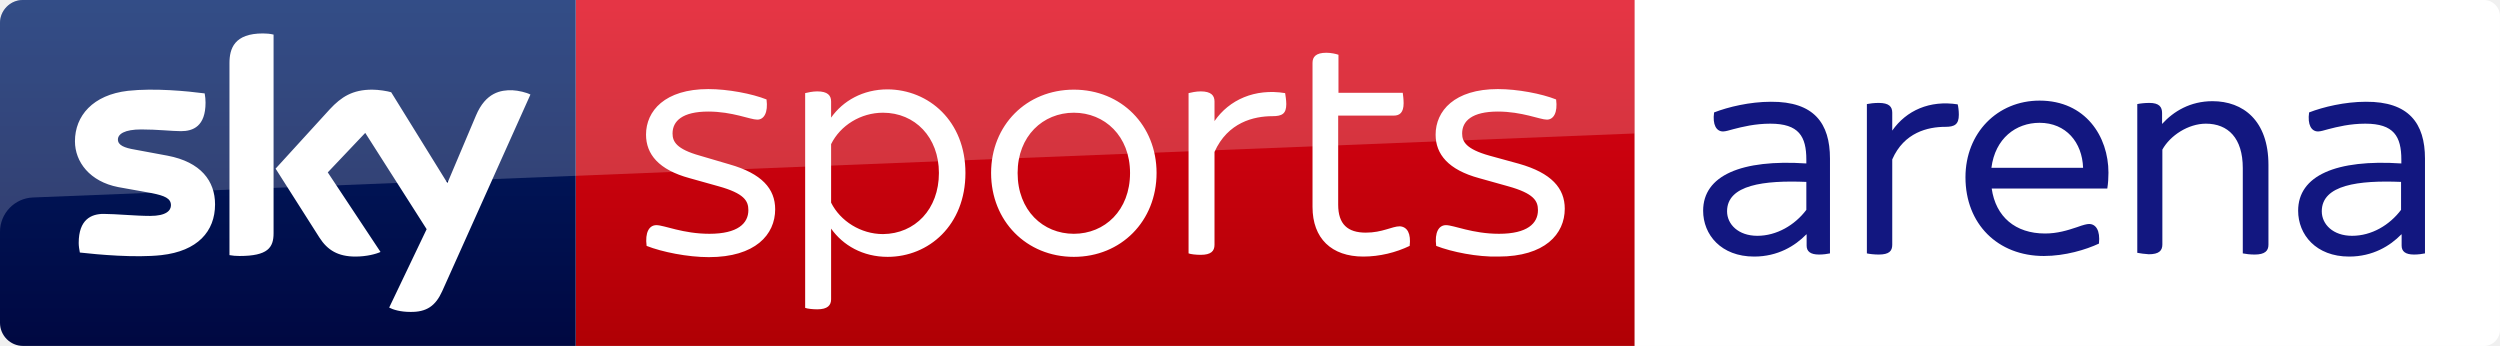
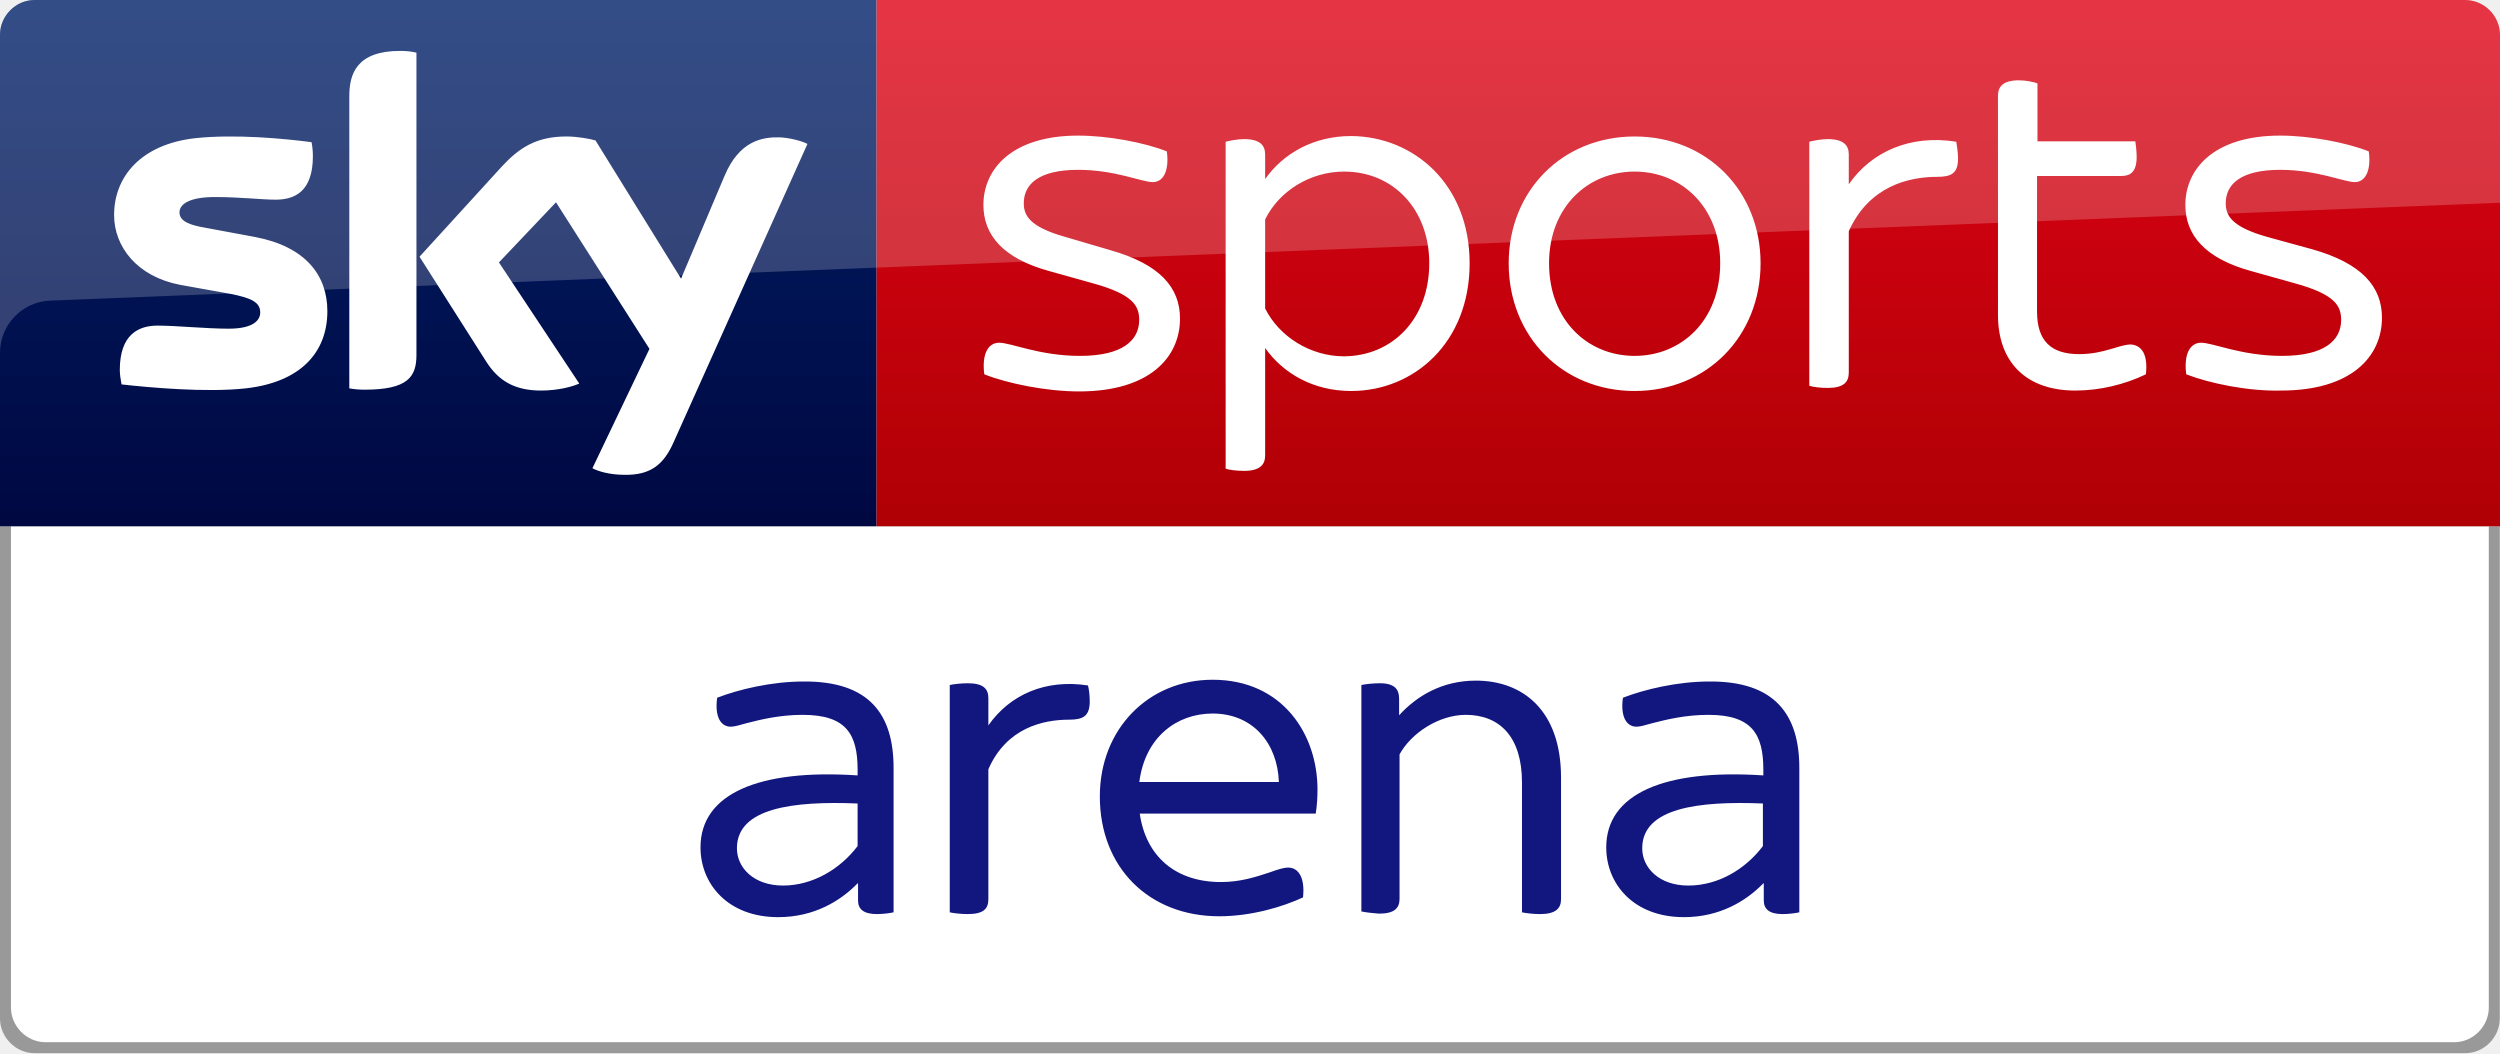
- <svg xmlns="http://www.w3.org/2000/svg" width="229.45mm" height="31.75mm" version="1.1" viewBox="0 0 229.45 31.75">
-   <defs>
-     <linearGradient id="a" x1="-8599.2" x2="-8599.2" y1="-4719.4" y2="-4553.6" gradientTransform="rotate(180 -4107.9 -2290.4)" gradientUnits="userSpaceOnUse">
-       <stop stop-color="#a80002" offset="0" />
-       <stop stop-color="#ea021a" offset="1" />
-     </linearGradient>
-     <linearGradient id="b" x1="99.851" x2="99.851" y1="138.67" y2="-27.096" gradientUnits="userSpaceOnUse">
-       <stop stop-color="#00043b" offset="0" />
-       <stop stop-color="#002672" offset="1" />
-     </linearGradient>
-   </defs>
-   <g transform="translate(194.85 -87.601)">
-     <g transform="matrix(.26458 0 0 .26458 -194.85 87.601)">
-       <path d="m861.7 120c3 0 5.5-2.5 5.5-5.5v-109c0-3-2.5-5.5-5.5-5.5h-294.7v120z" fill="#fff" />
-       <path d="m841.2 55v32.9c-0.9 0.2-2.4 0.4-3.8 0.4-3 0-4.3-1.1-4.3-3.1v-3.9h-0.1c-3.9 4-9.9 7.7-18.1 7.7-11.5 0-17.7-7.6-17.7-15.9 0-12.2 13.2-17.9 35.8-16.4v-1.3c0-8.1-2.6-12.5-12.5-12.5-5.3 0-9.7 1.1-12.8 1.9-1.5 0.4-2.7 0.8-3.6 0.8-2.3 0-3.7-2.3-3.1-6.6 4.9-1.9 12.4-3.7 19.7-3.7 14.9-0.1 20.5 7.5 20.5 19.7zm-8.3 17.8v-9.7c-14.7-0.6-27.5 1-27.5 10.2 0 4.5 3.9 8.5 10.5 8.5 6.8 0 13-3.7 17-9zm-198.1-17.8v32.9c-0.9 0.2-2.4 0.4-3.8 0.4-3 0-4.3-1.1-4.3-3.1v-3.9h-0.1c-3.9 4-9.9 7.7-18.1 7.7-11.5 0-17.7-7.6-17.7-15.9 0-12.2 13.2-17.9 35.8-16.4v-1.3c0-8.1-2.6-12.5-12.5-12.5-5.3 0-9.7 1.1-12.8 1.9-1.5 0.4-2.7 0.8-3.6 0.8-2.3 0-3.7-2.3-3.1-6.6 4.9-1.9 12.4-3.7 19.7-3.7 15-0.1 20.5 7.5 20.5 19.7zm-8.2 17.8v-9.7c-14.7-0.6-27.5 1-27.5 10.2 0 4.5 3.9 8.5 10.5 8.5 6.7 0 13-3.7 17-9zm52.9-33c0 3.4-1.5 4.2-4.7 4.2-6 0-14.3 1.9-18.4 11.3v29.6c0 2.2-1.1 3.4-4.7 3.4-1.5 0-3.3-0.2-4.1-0.4v-51.8c0.9-0.2 2.6-0.4 4.1-0.4 3.6 0 4.7 1.3 4.7 3.4v6.2c4.9-7 13-10.6 22.7-9.1 0.2 0.7 0.4 2.2 0.4 3.6m61.9 47.9v-51.6c0.9-0.2 2.6-0.4 4.2-0.4 3.4 0 4.4 1.4 4.4 3.5v3.8c4-4.4 9.8-7.9 17.5-7.9 10.6 0 19.4 6.7 19.4 22.1v27.7c0 2.1-1.2 3.4-4.8 3.4-1.5 0-3.2-0.2-4.1-0.4v-29.6c0-10.4-5.1-15.4-12.8-15.4-6.1 0-12.4 4.1-15.1 9v32.9c0 2.1-1.1 3.4-4.7 3.4-1.4-0.1-3.1-0.3-4-0.5m-10.4-22.3h-40.1c1.4 9.8 8.2 15.6 18.5 15.6 4.3 0 7.8-1.1 11.1-2.2 2.2-0.8 3.4-1.1 4.2-1.1 2.3 0 3.9 2.2 3.4 6.8-4.5 2.1-11.7 4.3-19.1 4.3-16 0-27.2-11.1-27.2-27.3 0-15.4 11.1-26.6 25.7-26.6 16 0 23.9 12.5 23.9 25 0 1.7-0.1 3.6-0.4 5.5m-40.2-7.2h31.8c-0.3-8.8-5.9-15.6-15.1-15.6-8.2 0-15.4 5.4-16.7 15.6" fill="#121780" />
-       <path d="m199.7 0h367.3v120h-367.3z" fill="url(#a)" />
-       <path d="m199.7 120h-191.7c-4.4 0-8-3.6-8-8v-104.1c0-4.2 3.5-7.9 7.9-7.9h191.8z" fill="url(#b)" />
-       <path d="m135 106.7c1.3 0.7 3.9 1.5 7.3 1.5 5.7 0.1 8.8-2.1 11.1-7.2l30.6-68.2c-1.3-0.7-4.1-1.4-6.3-1.5-3.9-0.1-9.2 0.7-12.6 8.8l-9.9 23.4-19.5-31.5c-1.3-0.4-4.3-0.9-6.6-0.9-6.8 0-10.7 2.5-14.7 6.8l-18.8 20.6 15.2 23.9c2.8 4.4 6.5 6.6 12.5 6.6 3.9 0 7.2-0.9 8.7-1.6l-18.3-27.6 13-13.7 21.3 33.4zm-40.1-25.8c0 5-2 7.9-11.8 7.9-1.3 0-2.4-0.1-3.5-0.3v-66.6c0-5.1 1.7-10.3 11.6-10.3 1.2 0 2.5 0.1 3.7 0.4zm-20.3-10c0 9.4-6.1 16.2-18.6 17.6-9 1-22.1-0.2-28.3-0.9-0.2-1-0.4-2.3-0.4-3.3 0-8.2 4.4-10.1 8.6-10.1 4.3 0 11.1 0.7 16.2 0.7 5.6 0 7.2-1.9 7.2-3.7 0-2.4-2.2-3.3-6.6-4.2l-11.7-2.1c-9.8-1.9-15-8.7-15-15.9 0-8.8 6.2-16.1 18.4-17.5 9.2-1 20.5 0.1 26.6 0.9 0.2 1.1 0.3 2.1 0.3 3.2 0 8.2-4.3 9.9-8.5 9.9-3.2 0-8.1-0.6-13.8-0.6-5.8 0-8.1 1.6-8.1 3.5 0 2 2.3 2.9 5.9 3.5l11.3 2.1c11.6 2.2 16.5 8.8 16.5 16.9m149.7 14.4c-0.6-4.7 0.9-7.2 3.4-7.2 2.7 0 9.2 3 18.4 3 9.8 0 13.5-3.6 13.5-8.2 0-3.2-1.4-5.8-10.4-8.3l-10-2.8c-10.7-2.9-15.1-8.3-15.1-15.1 0-8.2 6.5-15.8 21.6-15.8 6.8 0 15.2 1.6 20.2 3.6 0.6 4.6-0.9 7-3.2 7-2.5 0-8.6-2.8-17-2.8-9 0-12.4 3.3-12.4 7.6 0 2.8 1.3 5.4 9.5 7.7l10.2 3c11.3 3.2 15.9 8.5 15.9 15.6 0 8.8-6.9 16.6-23 16.6-7.4 0-16.3-1.8-21.6-3.9m110.6-25.3c0 18.1-12.7 29.1-27 29.1-8.6 0-15.5-4-19.6-9.8v24.5c0 2.1-1.2 3.5-4.8 3.5-1.6 0-3.4-0.2-4.2-0.5v-74.5c0.8-0.2 2.6-0.6 4.2-0.6 3.6 0 4.8 1.4 4.8 3.5v5.6c4.1-5.8 11-9.8 19.6-9.8 14.3 0.1 27 11 27 29m-9.2 0c0-12.4-8.3-20.9-19.4-20.9-7.7 0-14.8 4.4-18 10.9v20.3c3.2 6.4 10.3 10.9 18 10.9 11.1-0.1 19.4-8.6 19.4-21.2m18.1 0c0-16.6 12.3-28.9 28.7-28.9 16.5 0 28.7 12.4 28.7 28.9 0 16.7-12.3 29.1-28.7 29.1s-28.7-12.4-28.7-29.1m48.2 0c0-12.8-8.8-20.9-19.5-20.9s-19.5 8.1-19.5 20.9c0 13 8.8 21.1 19.5 21.1s19.5-8.1 19.5-21.1m54.2-23.9c0 3.4-1.5 4.2-4.8 4.2-6.4 0-15.5 2.1-20.1 12.4v32.2c0 2.2-1.2 3.5-4.8 3.5-1.6 0-3.4-0.2-4.2-0.5v-55.6c0.8-0.2 2.6-0.6 4.2-0.6 3.6 0 4.8 1.4 4.8 3.5v6.8c5.1-7.4 14-11.4 24.5-9.7 0.1 0.7 0.4 2.4 0.4 3.8m52 49.2c-0.6-4.7 0.9-7.2 3.4-7.2 2.7 0 9.2 3 18.4 3 9.8 0 13.5-3.6 13.5-8.2 0-3.2-1.4-5.8-10.4-8.3l-10-2.8c-10.7-2.9-15.1-8.3-15.1-15.1 0-8.2 6.5-15.8 21.6-15.8 6.8 0 15.2 1.6 20.2 3.6 0.6 4.6-0.9 7-3.2 7-2.4 0-8.6-2.8-17-2.8-9 0-12.4 3.3-12.4 7.6 0 2.8 1.3 5.4 9.5 7.7l10.2 2.8c11.3 3.2 15.9 8.5 15.9 15.6 0 8.8-6.9 16.6-23 16.6-7.3 0.2-16.2-1.6-21.6-3.7m-9.2 0c-4.8 2.3-10.4 3.7-16.1 3.7-11 0-17.6-6.3-17.6-17.2v-50c0-2.1 1.2-3.5 4.8-3.5 1.6 0 3.4 0.4 4.2 0.7v13.2h22.3c0.1 0.7 0.3 2.2 0.3 3.6 0 3.3-1.4 4.3-3.4 4.3h-19.3v30.9c0 6.8 3.3 9.7 9.6 9.7 5.7 0 9.1-2.2 11.8-2.2 2.6 0.2 3.9 2.5 3.4 6.8" fill="#fff" />
-       <path d="m8 0h559v46.3l-555.5 22.2c-6.4 0.2-11.5 5.5-11.5 11.9v-72.4c0-4.4 3.6-8 8-8z" fill="#fff" opacity=".2" />
-     </g>
+ <svg xmlns="http://www.w3.org/2000/svg" id="svg20" width="569.7" height="240" version="1.1" viewBox="0 0 569.7 240">
+   <linearGradient id="a" x1="-8600.5" x2="-8600.5" y1="-4719.1" y2="-4553.4" gradientTransform="rotate(180 -4107.9 -2290.2)" gradientUnits="userSpaceOnUse">
+     <stop id="stop2" stop-color="#a80002" offset="0" />
+     <stop id="stop4" stop-color="#ea021a" offset="1" />
+   </linearGradient>
+   <path id="path7" d="m199.7 0h362c4.4 0 8 3.6 8 8v112h-370z" fill="url(#a)" />
+   <linearGradient id="b" x1="99.851" x2="99.851" y1="138.67" y2="-27.096" gradientUnits="userSpaceOnUse">
+     <stop id="stop9" stop-color="#00043b" offset="0" />
+     <stop id="stop11" stop-color="#002672" offset="1" />
+   </linearGradient>
+   <path id="path14" d="M 199.7,120 H 0 V 7.9 C 0,3.7 3.5,0 7.9,0 h 191.8 z" fill="url(#b)" />
+   <path id="path16" d="m8 0h553.7c4.4 0 8 3.6 8 8v38.2l-558.2 22.3c-6.4 0.2-11.5 5.5-11.5 11.9v-72.4c0-4.4 3.6-8 8-8z" fill="#fff" opacity=".2" />
+   <path id="path18" d="m135 106.7c1.3 0.7 3.9 1.5 7.3 1.5 5.7 0.1 8.8-2.1 11.1-7.2l30.6-68.2c-1.3-0.7-4.1-1.4-6.3-1.5-3.9-0.1-9.2 0.7-12.6 8.8l-9.9 23.4-19.5-31.5c-1.3-0.4-4.3-0.9-6.6-0.9-6.8 0-10.7 2.5-14.7 6.8l-18.8 20.6 15.2 23.9c2.8 4.4 6.5 6.6 12.5 6.6 3.9 0 7.2-0.9 8.7-1.6l-18.3-27.6 13-13.7 21.3 33.4zm-40.1-25.8c0 5-2 7.9-11.8 7.9-1.3 0-2.4-0.1-3.5-0.3v-66.6c0-5.1 1.7-10.3 11.6-10.3 1.2 0 2.5 0.1 3.7 0.4zm-20.3-10c0 9.4-6.1 16.2-18.6 17.6-9 1-22.1-0.2-28.3-0.9-0.2-1-0.4-2.3-0.4-3.3 0-8.2 4.4-10.1 8.6-10.1 4.3 0 11.1 0.7 16.2 0.7 5.6 0 7.2-1.9 7.2-3.7 0-2.4-2.2-3.3-6.6-4.2l-11.7-2.1c-9.8-1.9-15-8.7-15-15.9 0-8.8 6.2-16.1 18.4-17.5 9.2-1 20.5 0.1 26.6 0.9 0.2 1.1 0.3 2.1 0.3 3.2 0 8.2-4.3 9.9-8.5 9.9-3.2 0-8.1-0.6-13.8-0.6-5.8 0-8.1 1.6-8.1 3.5 0 2 2.3 2.9 5.9 3.5l11.3 2.1c11.6 2.2 16.5 8.8 16.5 16.9m149.7 14.4c-0.6-4.7 0.9-7.2 3.4-7.2 2.7 0 9.2 3 18.4 3 9.8 0 13.5-3.6 13.5-8.2 0-3.2-1.4-5.8-10.4-8.3l-10-2.8c-10.7-2.9-15.1-8.3-15.1-15.1 0-8.2 6.5-15.8 21.6-15.8 6.8 0 15.2 1.6 20.2 3.6 0.6 4.6-0.9 7-3.2 7-2.5 0-8.6-2.8-17-2.8-9 0-12.4 3.3-12.4 7.6 0 2.8 1.3 5.4 9.5 7.7l10.2 3c11.3 3.2 15.9 8.5 15.9 15.6 0 8.8-6.9 16.6-23 16.6-7.4 0-16.3-1.8-21.6-3.9m110.6-25.3c0 18.1-12.7 29.1-27 29.1-8.6 0-15.5-4-19.6-9.8v24.5c0 2.1-1.2 3.5-4.8 3.5-1.6 0-3.4-0.2-4.2-0.5v-74.5c0.8-0.2 2.6-0.6 4.2-0.6 3.6 0 4.8 1.4 4.8 3.5v5.6c4.1-5.8 11-9.8 19.6-9.8 14.3 0.1 27 11 27 29m-9.2 0c0-12.4-8.3-20.9-19.4-20.9-7.7 0-14.8 4.4-18 10.9v20.3c3.2 6.4 10.3 10.9 18 10.9 11.1-0.1 19.4-8.6 19.4-21.2m18.1 0c0-16.6 12.3-28.9 28.7-28.9 16.5 0 28.7 12.4 28.7 28.9 0 16.7-12.3 29.1-28.7 29.1s-28.7-12.4-28.7-29.1m48.2 0c0-12.8-8.8-20.9-19.5-20.9s-19.5 8.1-19.5 20.9c0 13 8.8 21.1 19.5 21.1s19.5-8.1 19.5-21.1m54.2-23.9c0 3.4-1.5 4.2-4.8 4.2-6.4 0-15.5 2.1-20.1 12.4v32.2c0 2.2-1.2 3.5-4.8 3.5-1.6 0-3.4-0.2-4.2-0.5v-55.6c0.8-0.2 2.6-0.6 4.2-0.6 3.6 0 4.8 1.4 4.8 3.5v6.8c5.1-7.4 14-11.4 24.5-9.7 0.1 0.7 0.4 2.4 0.4 3.8m52 49.2c-0.6-4.7 0.9-7.2 3.4-7.2 2.7 0 9.2 3 18.4 3 9.8 0 13.5-3.6 13.5-8.2 0-3.2-1.4-5.8-10.4-8.3l-10-2.8c-10.7-2.9-15.1-8.3-15.1-15.1 0-8.2 6.5-15.8 21.6-15.8 6.8 0 15.2 1.6 20.2 3.6 0.6 4.6-0.9 7-3.2 7-2.4 0-8.6-2.8-17-2.8-9 0-12.4 3.3-12.4 7.6 0 2.8 1.3 5.4 9.5 7.7l10.2 2.8c11.3 3.2 15.9 8.5 15.9 15.6 0 8.8-6.9 16.6-23 16.6-7.3 0.2-16.2-1.6-21.6-3.7m-9.2 0c-4.8 2.3-10.4 3.7-16.1 3.7-11 0-17.6-6.3-17.6-17.2v-50c0-2.1 1.2-3.5 4.8-3.5 1.6 0 3.4 0.4 4.2 0.7v13.2h22.3c0.1 0.7 0.3 2.2 0.3 3.6 0 3.3-1.4 4.3-3.4 4.3h-19.3v30.9c0 6.8 3.3 9.7 9.6 9.7 5.7 0 9.1-2.2 11.8-2.2 2.6 0.2 3.9 2.5 3.4 6.8" fill="#fff" />
+   <path id="path24-6-6-7" d="m7.9 240c-4.4 0-7.9-3.7-7.9-7.9v-112.1h569.65v112.1c1e-5 4.2-3.5 7.9-7.9 7.9z" fill="#999" />
+   <path id="path24-6-6-7-2" d="m10.4 237.5c-4.4 0-7.9-3.7-7.9-7.9v-109.6h564.65v109.6c1e-5 4.2-3.5 7.9-7.9 7.9z" fill="#fff" />
+   <g id="g10" transform="translate(-431.17 120)">
+     <path id="path8" d="m841.2 55v32.9c-0.9 0.2-2.4 0.4-3.8 0.4-3 0-4.3-1.1-4.3-3.1v-3.9h-0.1c-3.9 4-9.9 7.7-18.1 7.7-11.5 0-17.7-7.6-17.7-15.9 0-12.2 13.2-17.9 35.8-16.4v-1.3c0-8.1-2.6-12.5-12.5-12.5-5.3 0-9.7 1.1-12.8 1.9-1.5 0.4-2.7 0.8-3.6 0.8-2.3 0-3.7-2.3-3.1-6.6 4.9-1.9 12.4-3.7 19.7-3.7 14.9-0.1 20.5 7.5 20.5 19.7zm-8.3 17.8v-9.7c-14.7-0.6-27.5 1-27.5 10.2 0 4.5 3.9 8.5 10.5 8.5 6.8 0 13-3.7 17-9zm-198.1-17.8v32.9c-0.9 0.2-2.4 0.4-3.8 0.4-3 0-4.3-1.1-4.3-3.1v-3.9h-0.1c-3.9 4-9.9 7.7-18.1 7.7-11.5 0-17.7-7.6-17.7-15.9 0-12.2 13.2-17.9 35.8-16.4v-1.3c0-8.1-2.6-12.5-12.5-12.5-5.3 0-9.7 1.1-12.8 1.9-1.5 0.4-2.7 0.8-3.6 0.8-2.3 0-3.7-2.3-3.1-6.6 4.9-1.9 12.4-3.7 19.7-3.7 15-0.1 20.5 7.5 20.5 19.7zm-8.2 17.8v-9.7c-14.7-0.6-27.5 1-27.5 10.2 0 4.5 3.9 8.5 10.5 8.5 6.7 0 13-3.7 17-9zm52.9-33c0 3.4-1.5 4.2-4.7 4.2-6 0-14.3 1.9-18.4 11.3v29.6c0 2.2-1.1 3.4-4.7 3.4-1.5 0-3.3-0.2-4.1-0.4v-51.8c0.9-0.2 2.6-0.4 4.1-0.4 3.6 0 4.7 1.3 4.7 3.4v6.2c4.9-7 13-10.6 22.7-9.1 0.2 0.7 0.4 2.2 0.4 3.6m61.9 47.9v-51.6c0.9-0.2 2.6-0.4 4.2-0.4 3.4 0 4.4 1.4 4.4 3.5v3.8c4-4.4 9.8-7.9 17.5-7.9 10.6 0 19.4 6.7 19.4 22.1v27.7c0 2.1-1.2 3.4-4.8 3.4-1.5 0-3.2-0.2-4.1-0.4v-29.6c0-10.4-5.1-15.4-12.8-15.4-6.1 0-12.4 4.1-15.1 9v32.9c0 2.1-1.1 3.4-4.7 3.4-1.4-0.1-3.1-0.3-4-0.5m-10.4-22.3h-40.1c1.4 9.8 8.2 15.6 18.5 15.6 4.3 0 7.8-1.1 11.1-2.2 2.2-0.8 3.4-1.1 4.2-1.1 2.3 0 3.9 2.2 3.4 6.8-4.5 2.1-11.7 4.3-19.1 4.3-16 0-27.2-11.1-27.2-27.3 0-15.4 11.1-26.6 25.7-26.6 16 0 23.9 12.5 23.9 25 0 1.7-0.1 3.6-0.4 5.5m-40.2-7.2h31.8c-0.3-8.8-5.9-15.6-15.1-15.6-8.2 0-15.4 5.4-16.7 15.6" fill="#121780" />
  </g>
</svg>
